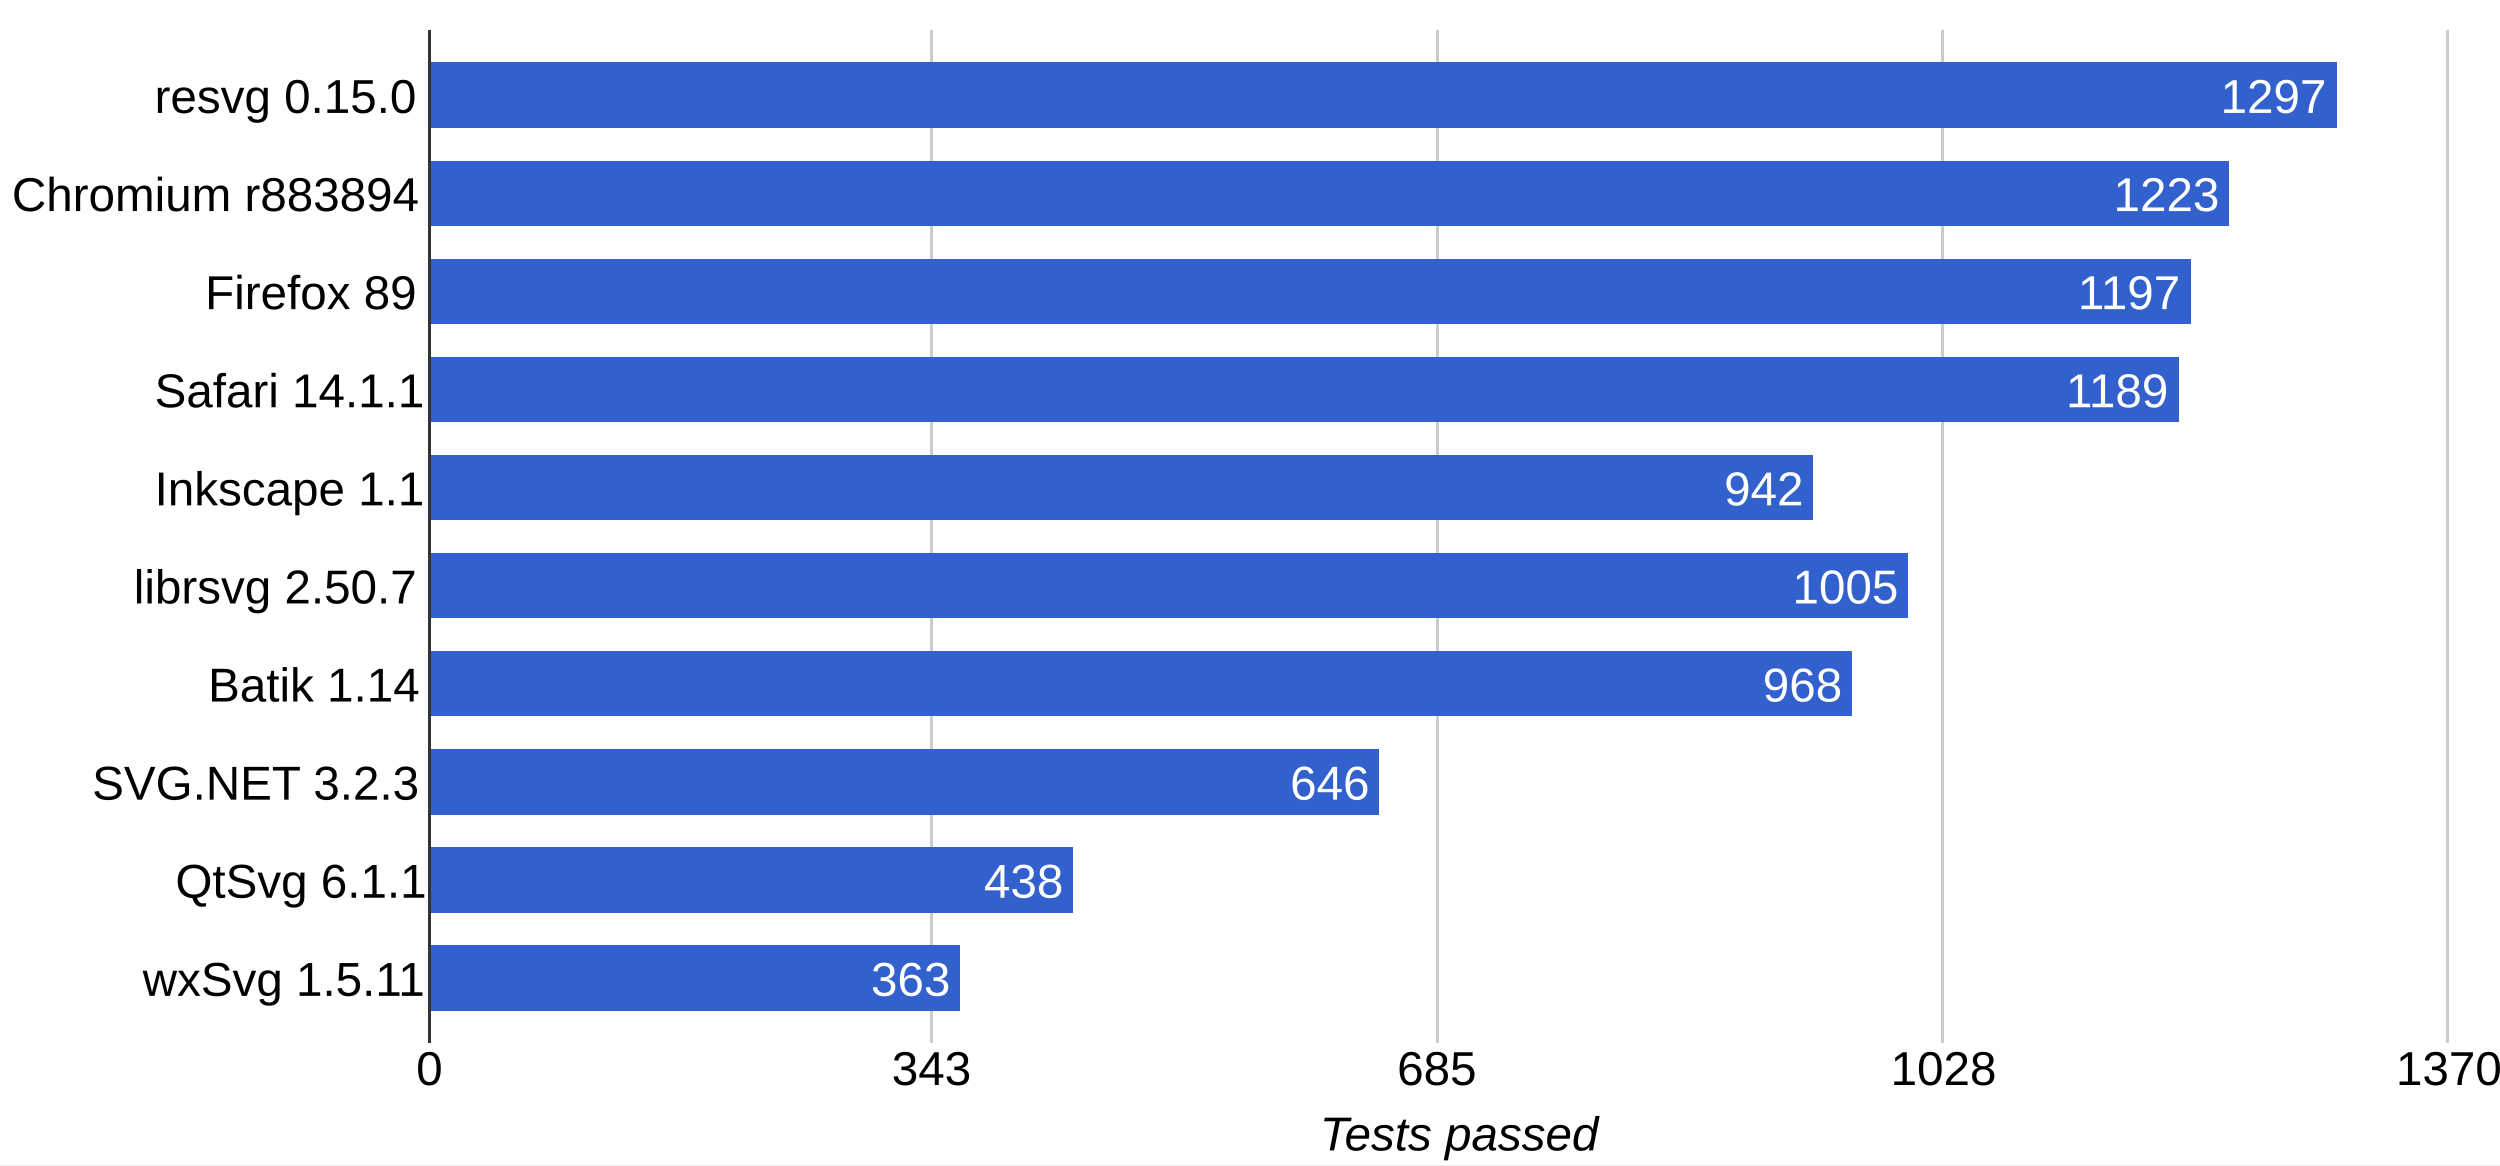
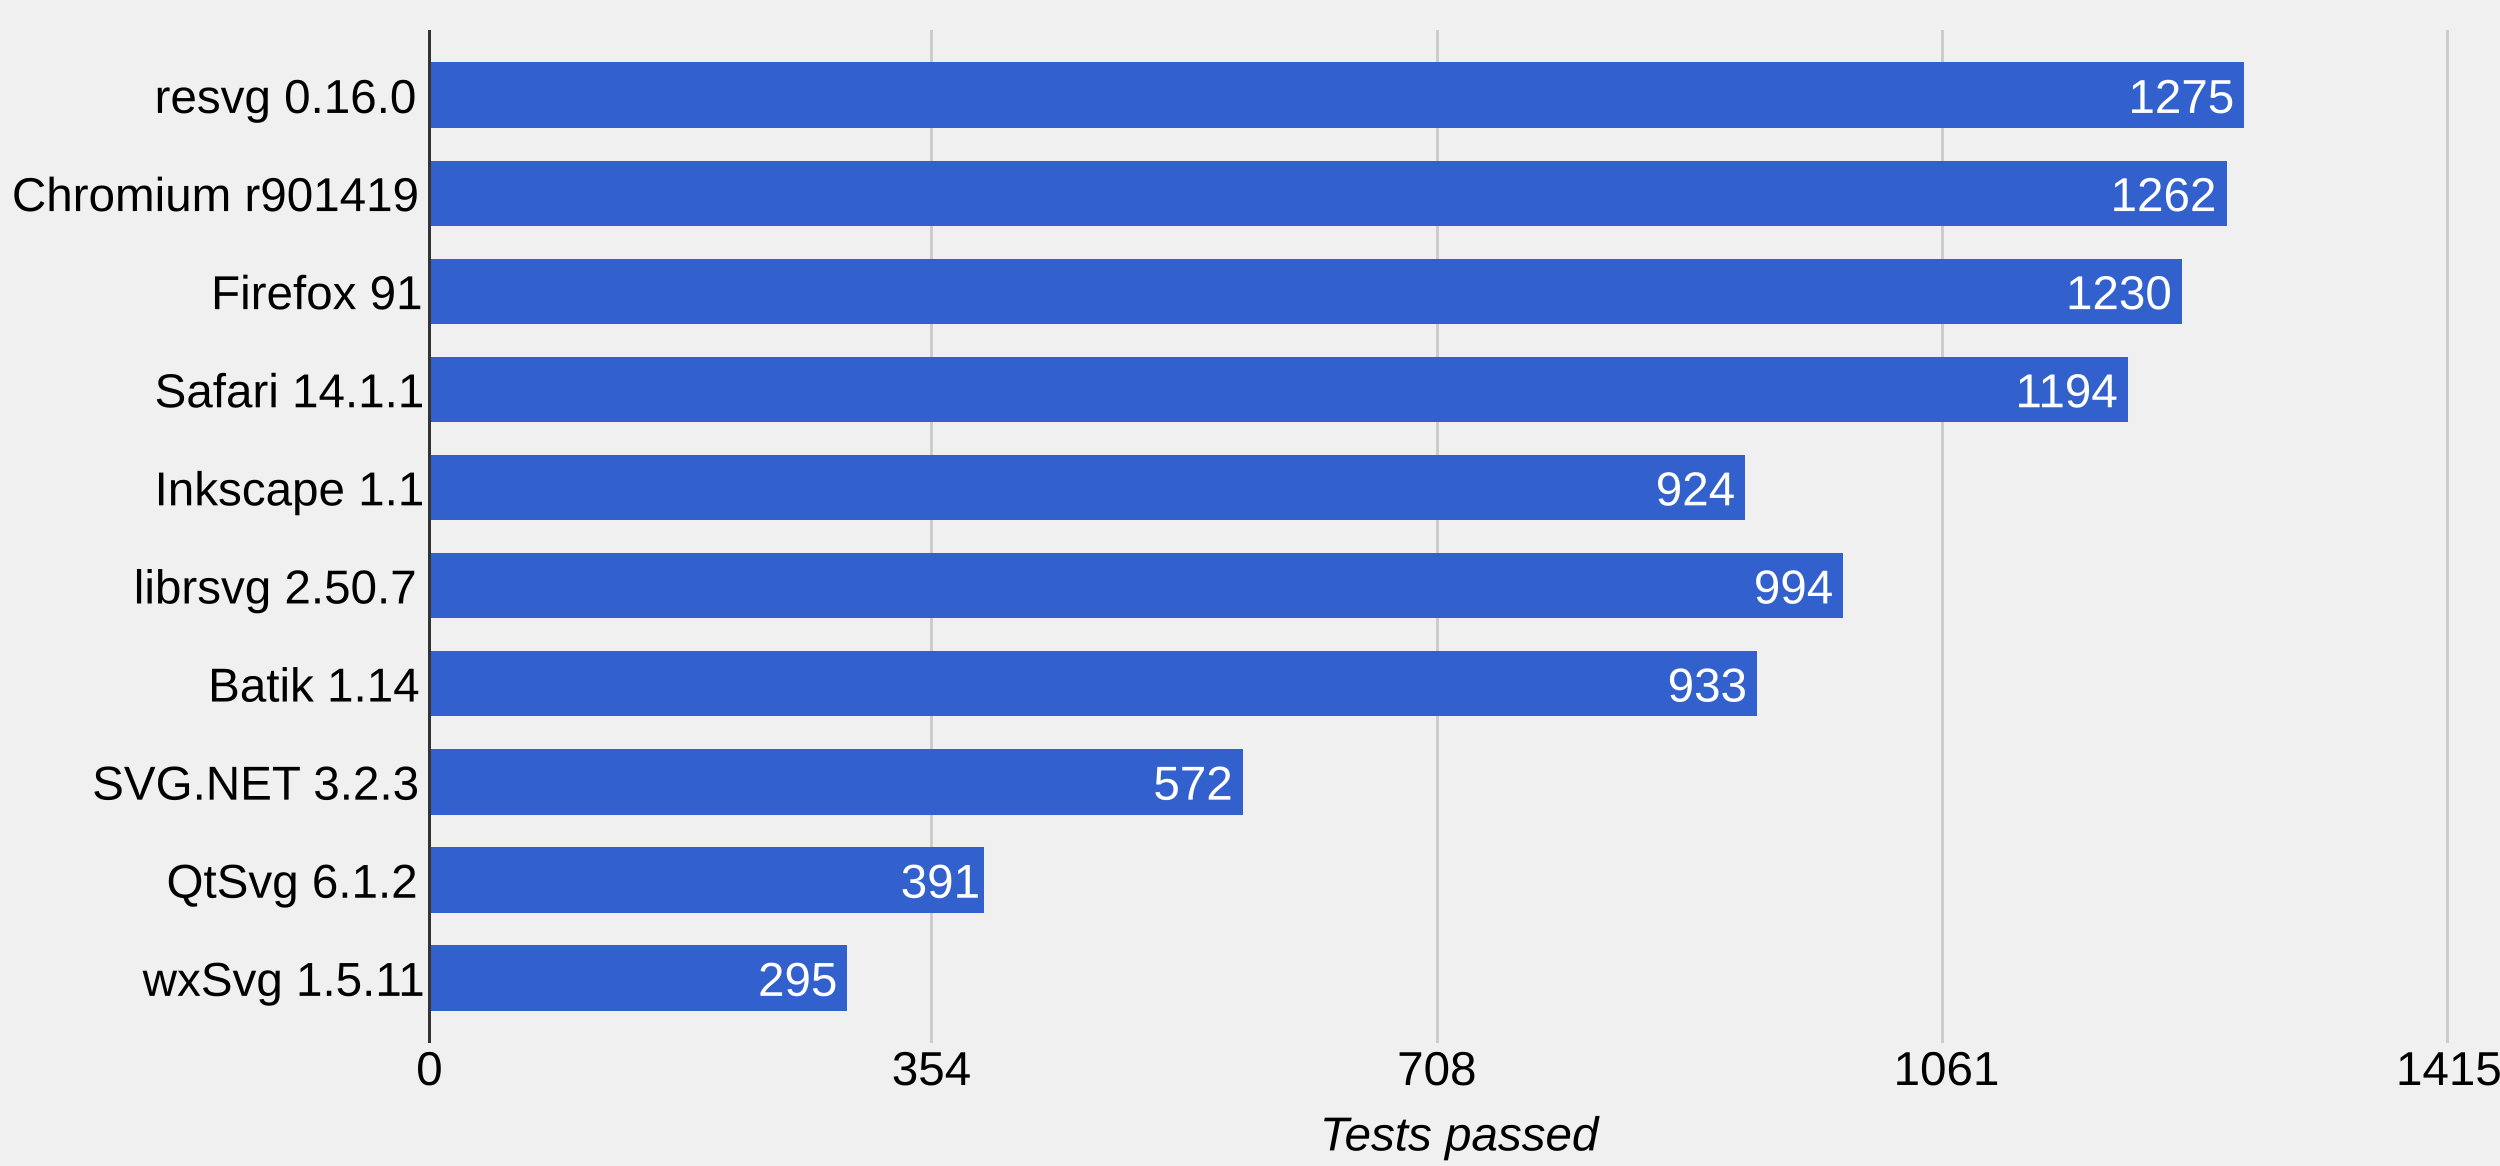
<svg xmlns="http://www.w3.org/2000/svg" height="392" shape-rendering="crispEdges" width="841">
-   <rect width="841" height="392" fill="white" />
-   <text font-family="Arial" font-size="16" x="52" y="38">resvg 0.15.0</text>
-   <text font-family="Arial" font-size="16" x="4" y="71">Chromium r883894</text>
-   <text font-family="Arial" font-size="16" x="69" y="104">Firefox 89</text>
+   <text font-family="Arial" font-size="16" x="52" y="38">resvg 0.16.0</text>
+   <text font-family="Arial" font-size="16" x="4" y="71">Chromium r901419</text>
+   <text font-family="Arial" font-size="16" x="71" y="104">Firefox 91</text>
  <text font-family="Arial" font-size="16" x="52" y="137">Safari 14.1.1</text>
  <text font-family="Arial" font-size="16" x="52" y="170">Inkscape 1.1</text>
  <text font-family="Arial" font-size="16" x="45" y="203">librsvg 2.50.7</text>
  <text font-family="Arial" font-size="16" x="70" y="236">Batik 1.14</text>
  <text font-family="Arial" font-size="16" x="31" y="269">SVG.NET 3.2.3</text>
-   <text font-family="Arial" font-size="16" x="59" y="302">QtSvg 6.1.1</text>
+   <text font-family="Arial" font-size="16" x="56" y="302">QtSvg 6.1.2</text>
  <text font-family="Arial" font-size="16" x="48" y="335">wxSvg 1.5.11</text>
  <rect fill="#ccc" height="341" width="1" x="144" y="10" />
  <text fill="#000" font-family="Arial" font-size="16" x="140" y="365">0</text>
  <rect fill="#ccc" height="341" width="1" x="313" y="10" />
-   <text fill="#000" font-family="Arial" font-size="16" x="300" y="365">343</text>
+   <text fill="#000" font-family="Arial" font-size="16" x="300" y="365">354</text>
  <rect fill="#ccc" height="341" width="1" x="483" y="10" />
-   <text fill="#000" font-family="Arial" font-size="16" x="470" y="365">685</text>
+   <text fill="#000" font-family="Arial" font-size="16" x="470" y="365">708</text>
  <rect fill="#ccc" height="341" width="1" x="653" y="10" />
-   <text fill="#000" font-family="Arial" font-size="16" x="636" y="365">1028</text>
+   <text fill="#000" font-family="Arial" font-size="16" x="637" y="365">1061</text>
  <rect fill="#ccc" height="341" width="1" x="823" y="10" />
-   <text fill="#000" font-family="Arial" font-size="16" x="806" y="365">1370</text>
-   <rect fill="#3260cd" height="22" width="642" x="144" y="21" />
-   <text fill="#fff" font-family="Arial" font-size="16" x="747" y="38">1297</text>
-   <rect fill="#3260cd" height="22" width="606" x="144" y="54" />
-   <text fill="#fff" font-family="Arial" font-size="16" x="711" y="71">1223</text>
-   <rect fill="#3260cd" height="22" width="593" x="144" y="87" />
-   <text fill="#fff" font-family="Arial" font-size="16" x="699" y="104">1197</text>
-   <rect fill="#3260cd" height="22" width="589" x="144" y="120" />
-   <text fill="#fff" font-family="Arial" font-size="16" x="695" y="137">1189</text>
-   <rect fill="#3260cd" height="22" width="466" x="144" y="153" />
-   <text fill="#fff" font-family="Arial" font-size="16" x="580" y="170">942</text>
-   <rect fill="#3260cd" height="22" width="498" x="144" y="186" />
-   <text fill="#fff" font-family="Arial" font-size="16" x="603" y="203">1005</text>
-   <rect fill="#3260cd" height="22" width="479" x="144" y="219" />
-   <text fill="#fff" font-family="Arial" font-size="16" x="593" y="236">968</text>
-   <rect fill="#3260cd" height="22" width="320" x="144" y="252" />
-   <text fill="#fff" font-family="Arial" font-size="16" x="434" y="269">646</text>
-   <rect fill="#3260cd" height="22" width="217" x="144" y="285" />
-   <text fill="#fff" font-family="Arial" font-size="16" x="331" y="302">438</text>
-   <rect fill="#3260cd" height="22" width="179" x="144" y="318" />
-   <text fill="#fff" font-family="Arial" font-size="16" x="293" y="335">363</text>
+   <text fill="#000" font-family="Arial" font-size="16" x="806" y="365">1415</text>
+   <rect fill="#3260cd" height="22" width="611" x="144" y="21" />
+   <text fill="#fff" font-family="Arial" font-size="16" x="716" y="38">1275</text>
+   <rect fill="#3260cd" height="22" width="605" x="144" y="54" />
+   <text fill="#fff" font-family="Arial" font-size="16" x="710" y="71">1262</text>
+   <rect fill="#3260cd" height="22" width="590" x="144" y="87" />
+   <text fill="#fff" font-family="Arial" font-size="16" x="695" y="104">1230</text>
+   <rect fill="#3260cd" height="22" width="572" x="144" y="120" />
+   <text fill="#fff" font-family="Arial" font-size="16" x="678" y="137">1194</text>
+   <rect fill="#3260cd" height="22" width="443" x="144" y="153" />
+   <text fill="#fff" font-family="Arial" font-size="16" x="557" y="170">924</text>
+   <rect fill="#3260cd" height="22" width="476" x="144" y="186" />
+   <text fill="#fff" font-family="Arial" font-size="16" x="590" y="203">994</text>
+   <rect fill="#3260cd" height="22" width="447" x="144" y="219" />
+   <text fill="#fff" font-family="Arial" font-size="16" x="561" y="236">933</text>
+   <rect fill="#3260cd" height="22" width="274" x="144" y="252" />
+   <text fill="#fff" font-family="Arial" font-size="16" x="388" y="269">572</text>
+   <rect fill="#3260cd" height="22" width="187" x="144" y="285" />
+   <text fill="#fff" font-family="Arial" font-size="16" x="303" y="302">391</text>
+   <rect fill="#3260cd" height="22" width="141" x="144" y="318" />
+   <text fill="#fff" font-family="Arial" font-size="16" x="255" y="335">295</text>
  <rect fill="#333" height="341" width="1" x="144" y="10" />
  <text font-family="Arial" font-size="16" font-style="italic" x="444" y="387">Tests passed</text>
</svg>
